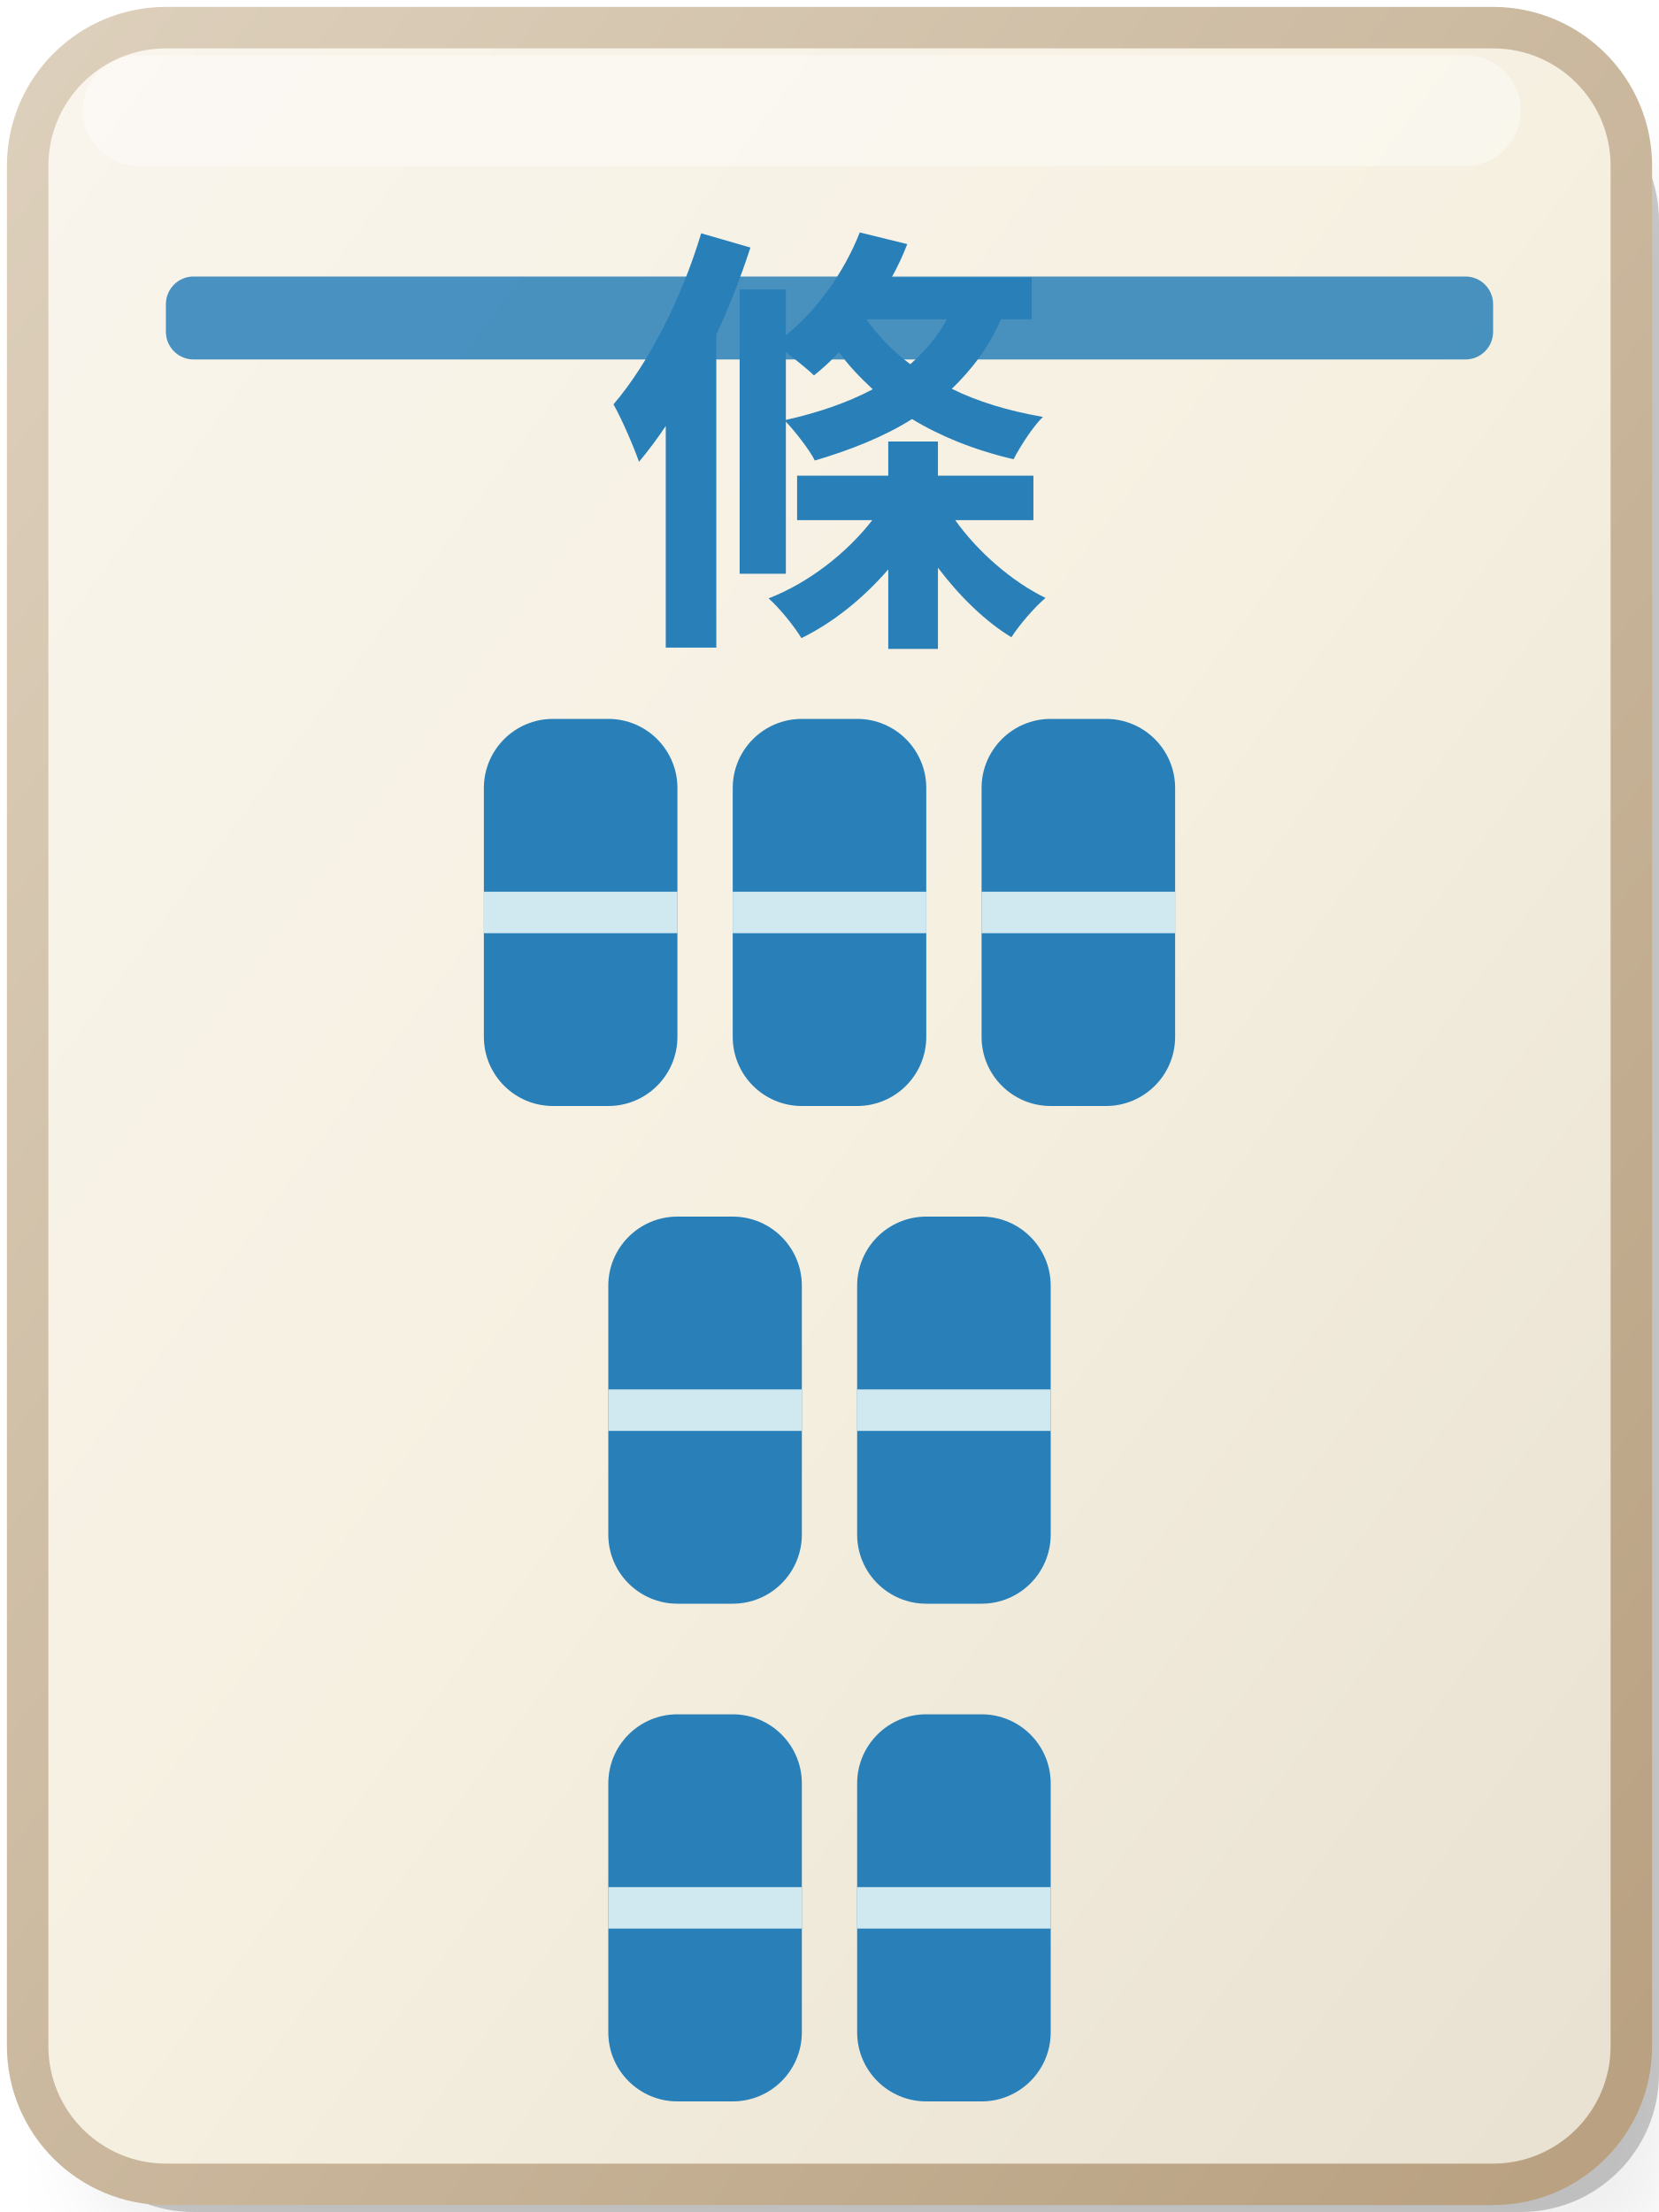
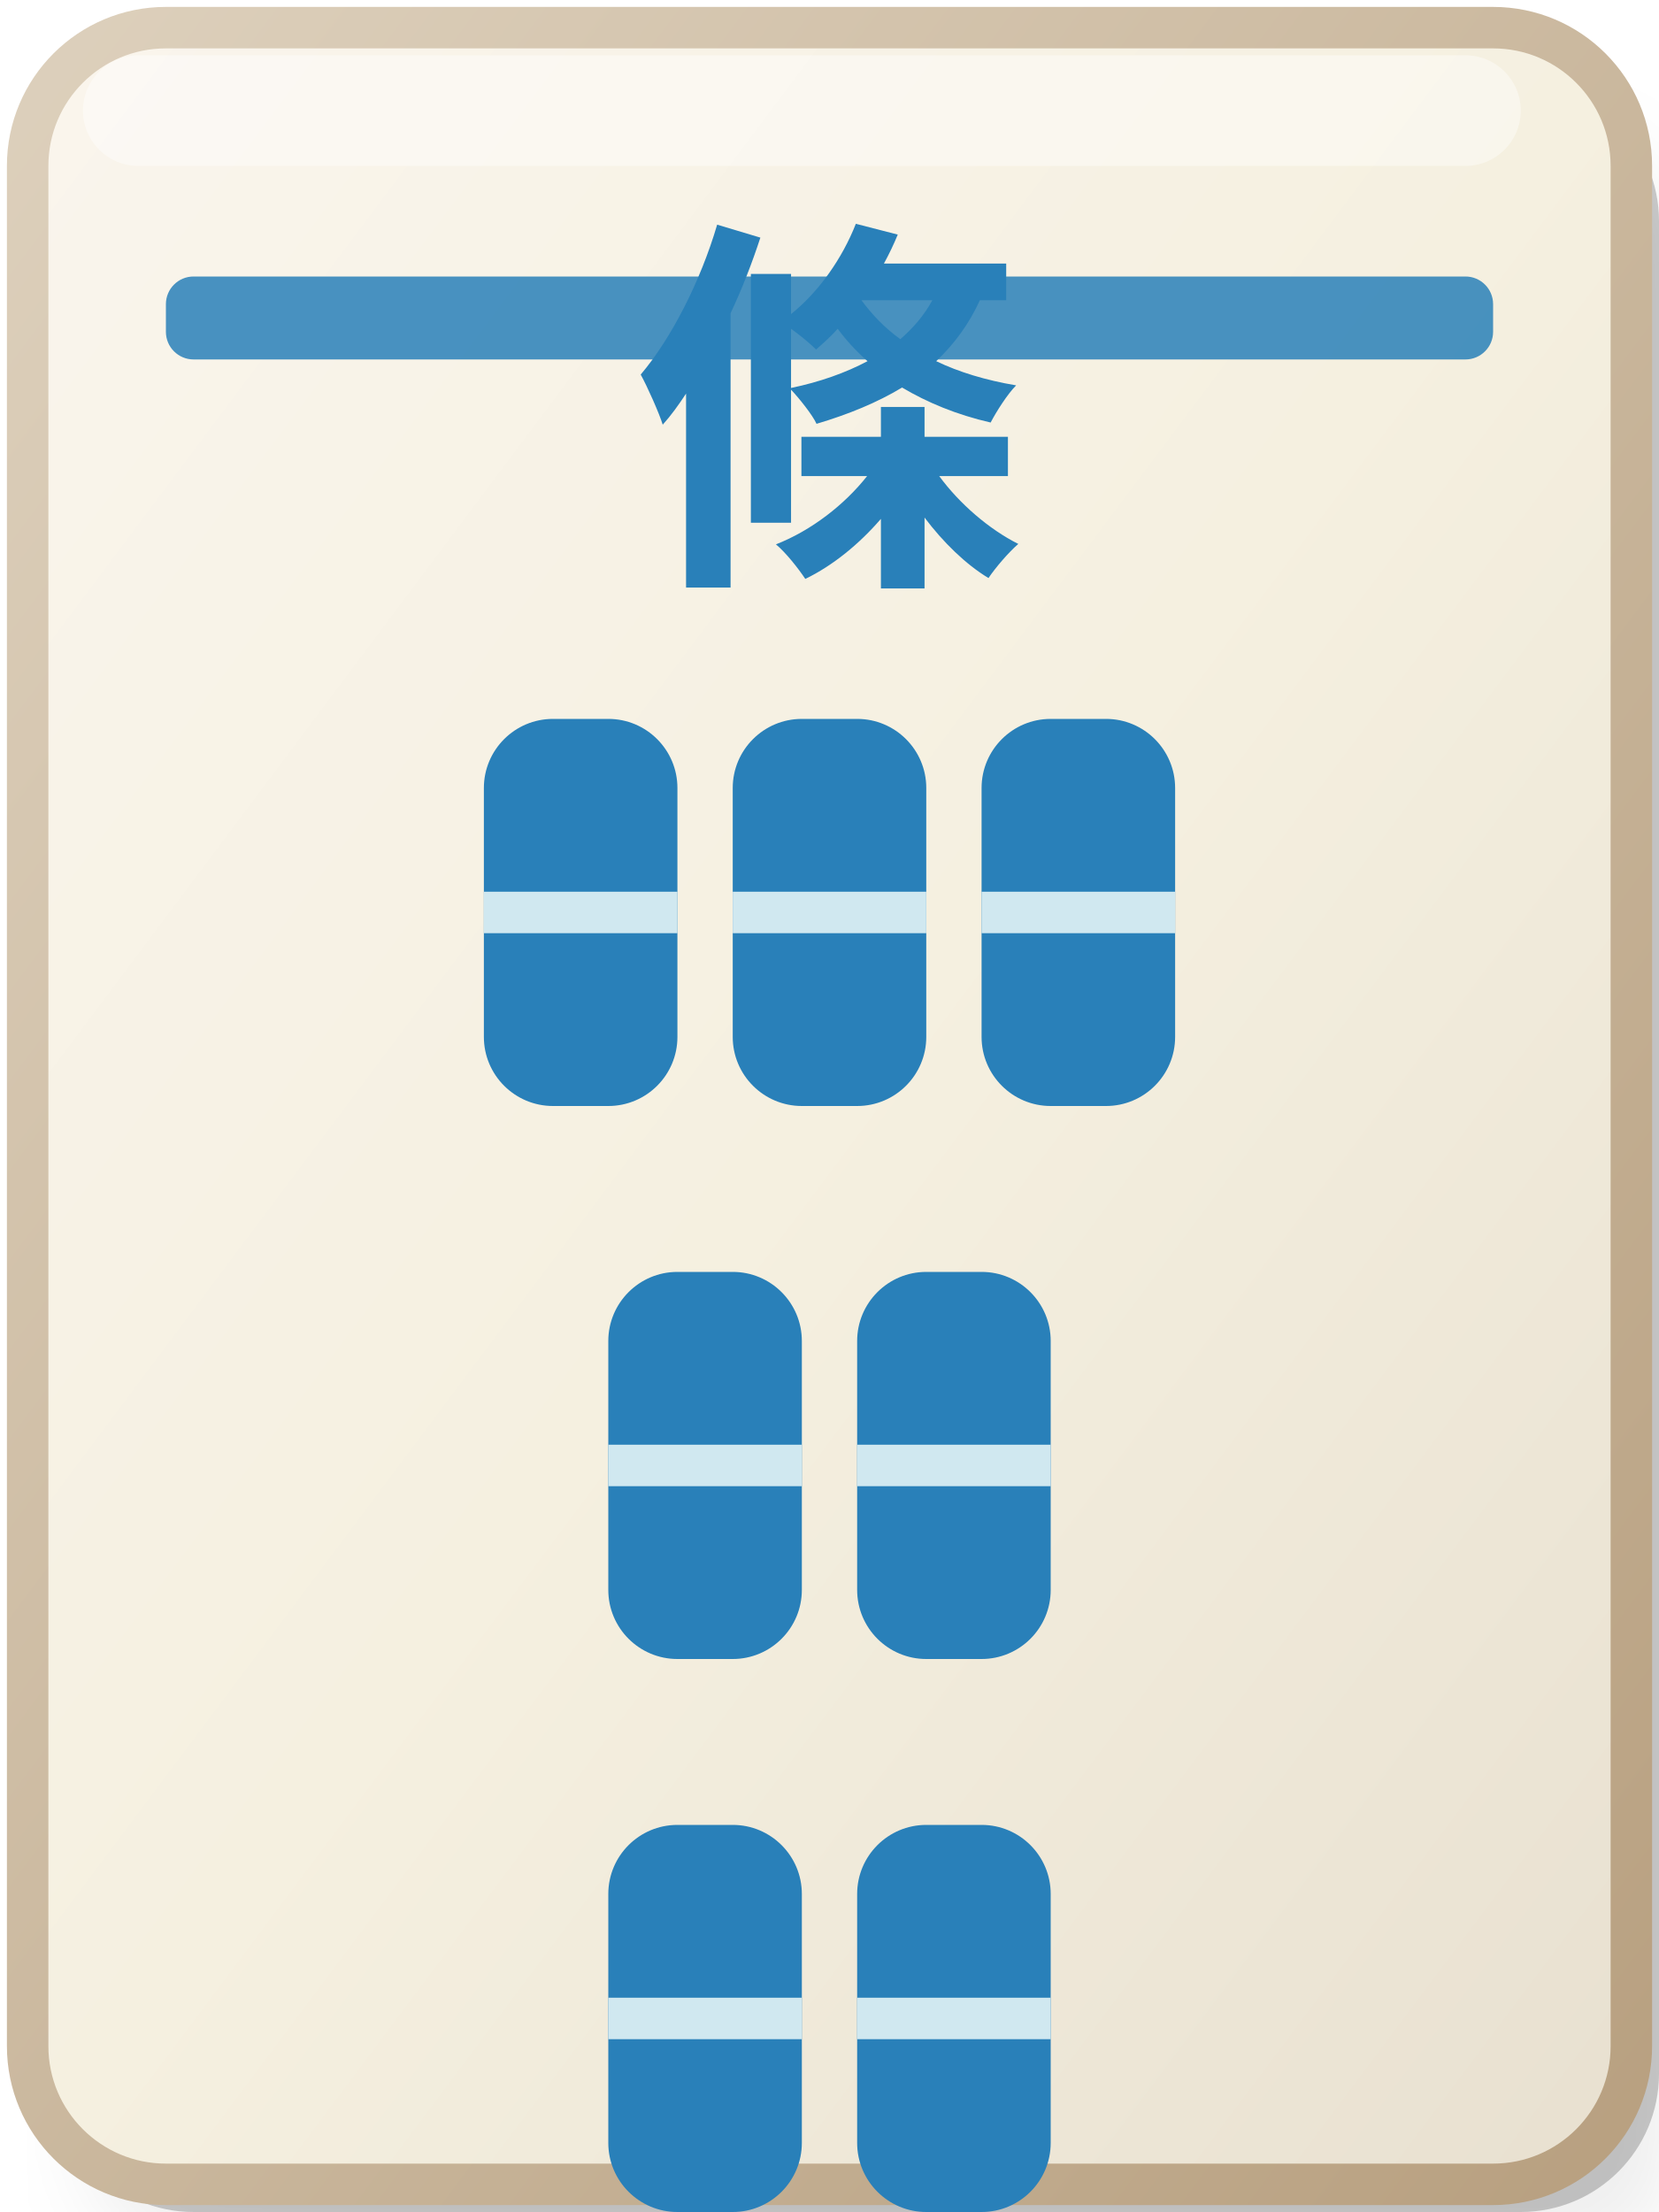
<svg xmlns="http://www.w3.org/2000/svg" width="60" height="80" viewBox="0 0 60 80">
  <defs>
    <filter id="shadow" x="-10%" y="-10%" width="130%" height="140%">
      <feDropShadow dx="1" dy="2" stdDeviation="1.5" flood-color="#00000055" />
    </filter>
    <linearGradient id="face" x1="0%" y1="0%" x2="100%" y2="100%">
      <stop offset="0%" stop-color="#faf5ed" />
      <stop offset="50%" stop-color="#f5f0e0" />
      <stop offset="100%" stop-color="#e8e0d0" />
    </linearGradient>
    <linearGradient id="border" x1="0%" y1="0%" x2="100%" y2="100%">
      <stop offset="0%" stop-color="#ddd0bc" />
      <stop offset="100%" stop-color="#b8a080" />
    </linearGradient>
  </defs>
  <rect x="2" y="3" width="58" height="77" rx="5" fill="#00000033" filter="url(#shadow)" />
  <rect x="1" y="1" width="58" height="78" rx="5" fill="url(#face)" stroke="url(#border)" stroke-width="1.5" />
  <rect x="3" y="2" width="52" height="4" rx="2" fill="rgba(255,255,255,0.4)" />
  <rect x="6" y="10" width="48" height="3" rx="1" fill="#2980b9" opacity="0.85" />
-   <text x="30" y="22" text-anchor="middle" font-family="Noto Sans TC, sans-serif" font-size="16" fill="#2980b9" font-weight="700">條</text>
+   <text x="30" y="20" text-anchor="middle" font-family="Noto Sans TC, sans-serif" font-size="14" fill="#2980b9" font-weight="700">條</text>
  <rect x="17.5" y="26" width="7" height="14" rx="2.5" fill="#2980b9" />
  <line x1="17.5" y1="33.0" x2="24.5" y2="33.0" stroke="#d0e8f0" stroke-width="1.5" />
  <rect x="26.5" y="26" width="7" height="14" rx="2.5" fill="#2980b9" />
  <line x1="26.5" y1="33.0" x2="33.5" y2="33.0" stroke="#d0e8f0" stroke-width="1.5" />
  <rect x="35.5" y="26" width="7" height="14" rx="2.5" fill="#2980b9" />
  <line x1="35.5" y1="33.0" x2="42.5" y2="33.0" stroke="#d0e8f0" stroke-width="1.5" />
-   <rect x="22.0" y="44" width="7" height="14" rx="2.5" fill="#2980b9" />
-   <line x1="22.0" y1="51.0" x2="29.0" y2="51.0" stroke="#d0e8f0" stroke-width="1.5" />
-   <rect x="31.0" y="44" width="7" height="14" rx="2.5" fill="#2980b9" />
-   <line x1="31.0" y1="51.0" x2="38.0" y2="51.0" stroke="#d0e8f0" stroke-width="1.5" />
-   <rect x="22.0" y="62" width="7" height="14" rx="2.5" fill="#2980b9" />
-   <line x1="22.0" y1="69.0" x2="29.0" y2="69.0" stroke="#d0e8f0" stroke-width="1.5" />
-   <rect x="31.0" y="62" width="7" height="14" rx="2.5" fill="#2980b9" />
-   <line x1="31.0" y1="69.0" x2="38.0" y2="69.0" stroke="#d0e8f0" stroke-width="1.5" />
+   <rect x="22.0" y="46" width="7" height="14" rx="2.5" fill="#2980b9" />
+   <line x1="22.0" y1="53.0" x2="29.0" y2="53.0" stroke="#d0e8f0" stroke-width="1.5" />
+   <rect x="31.0" y="46" width="7" height="14" rx="2.5" fill="#2980b9" />
+   <line x1="31.0" y1="53.0" x2="38.0" y2="53.0" stroke="#d0e8f0" stroke-width="1.5" />
+   <rect x="22.0" y="66" width="7" height="14" rx="2.5" fill="#2980b9" />
+   <line x1="22.0" y1="73.0" x2="29.0" y2="73.0" stroke="#d0e8f0" stroke-width="1.5" />
+   <rect x="31.0" y="66" width="7" height="14" rx="2.5" fill="#2980b9" />
+   <line x1="31.0" y1="73.0" x2="38.0" y2="73.0" stroke="#d0e8f0" stroke-width="1.5" />
</svg>
